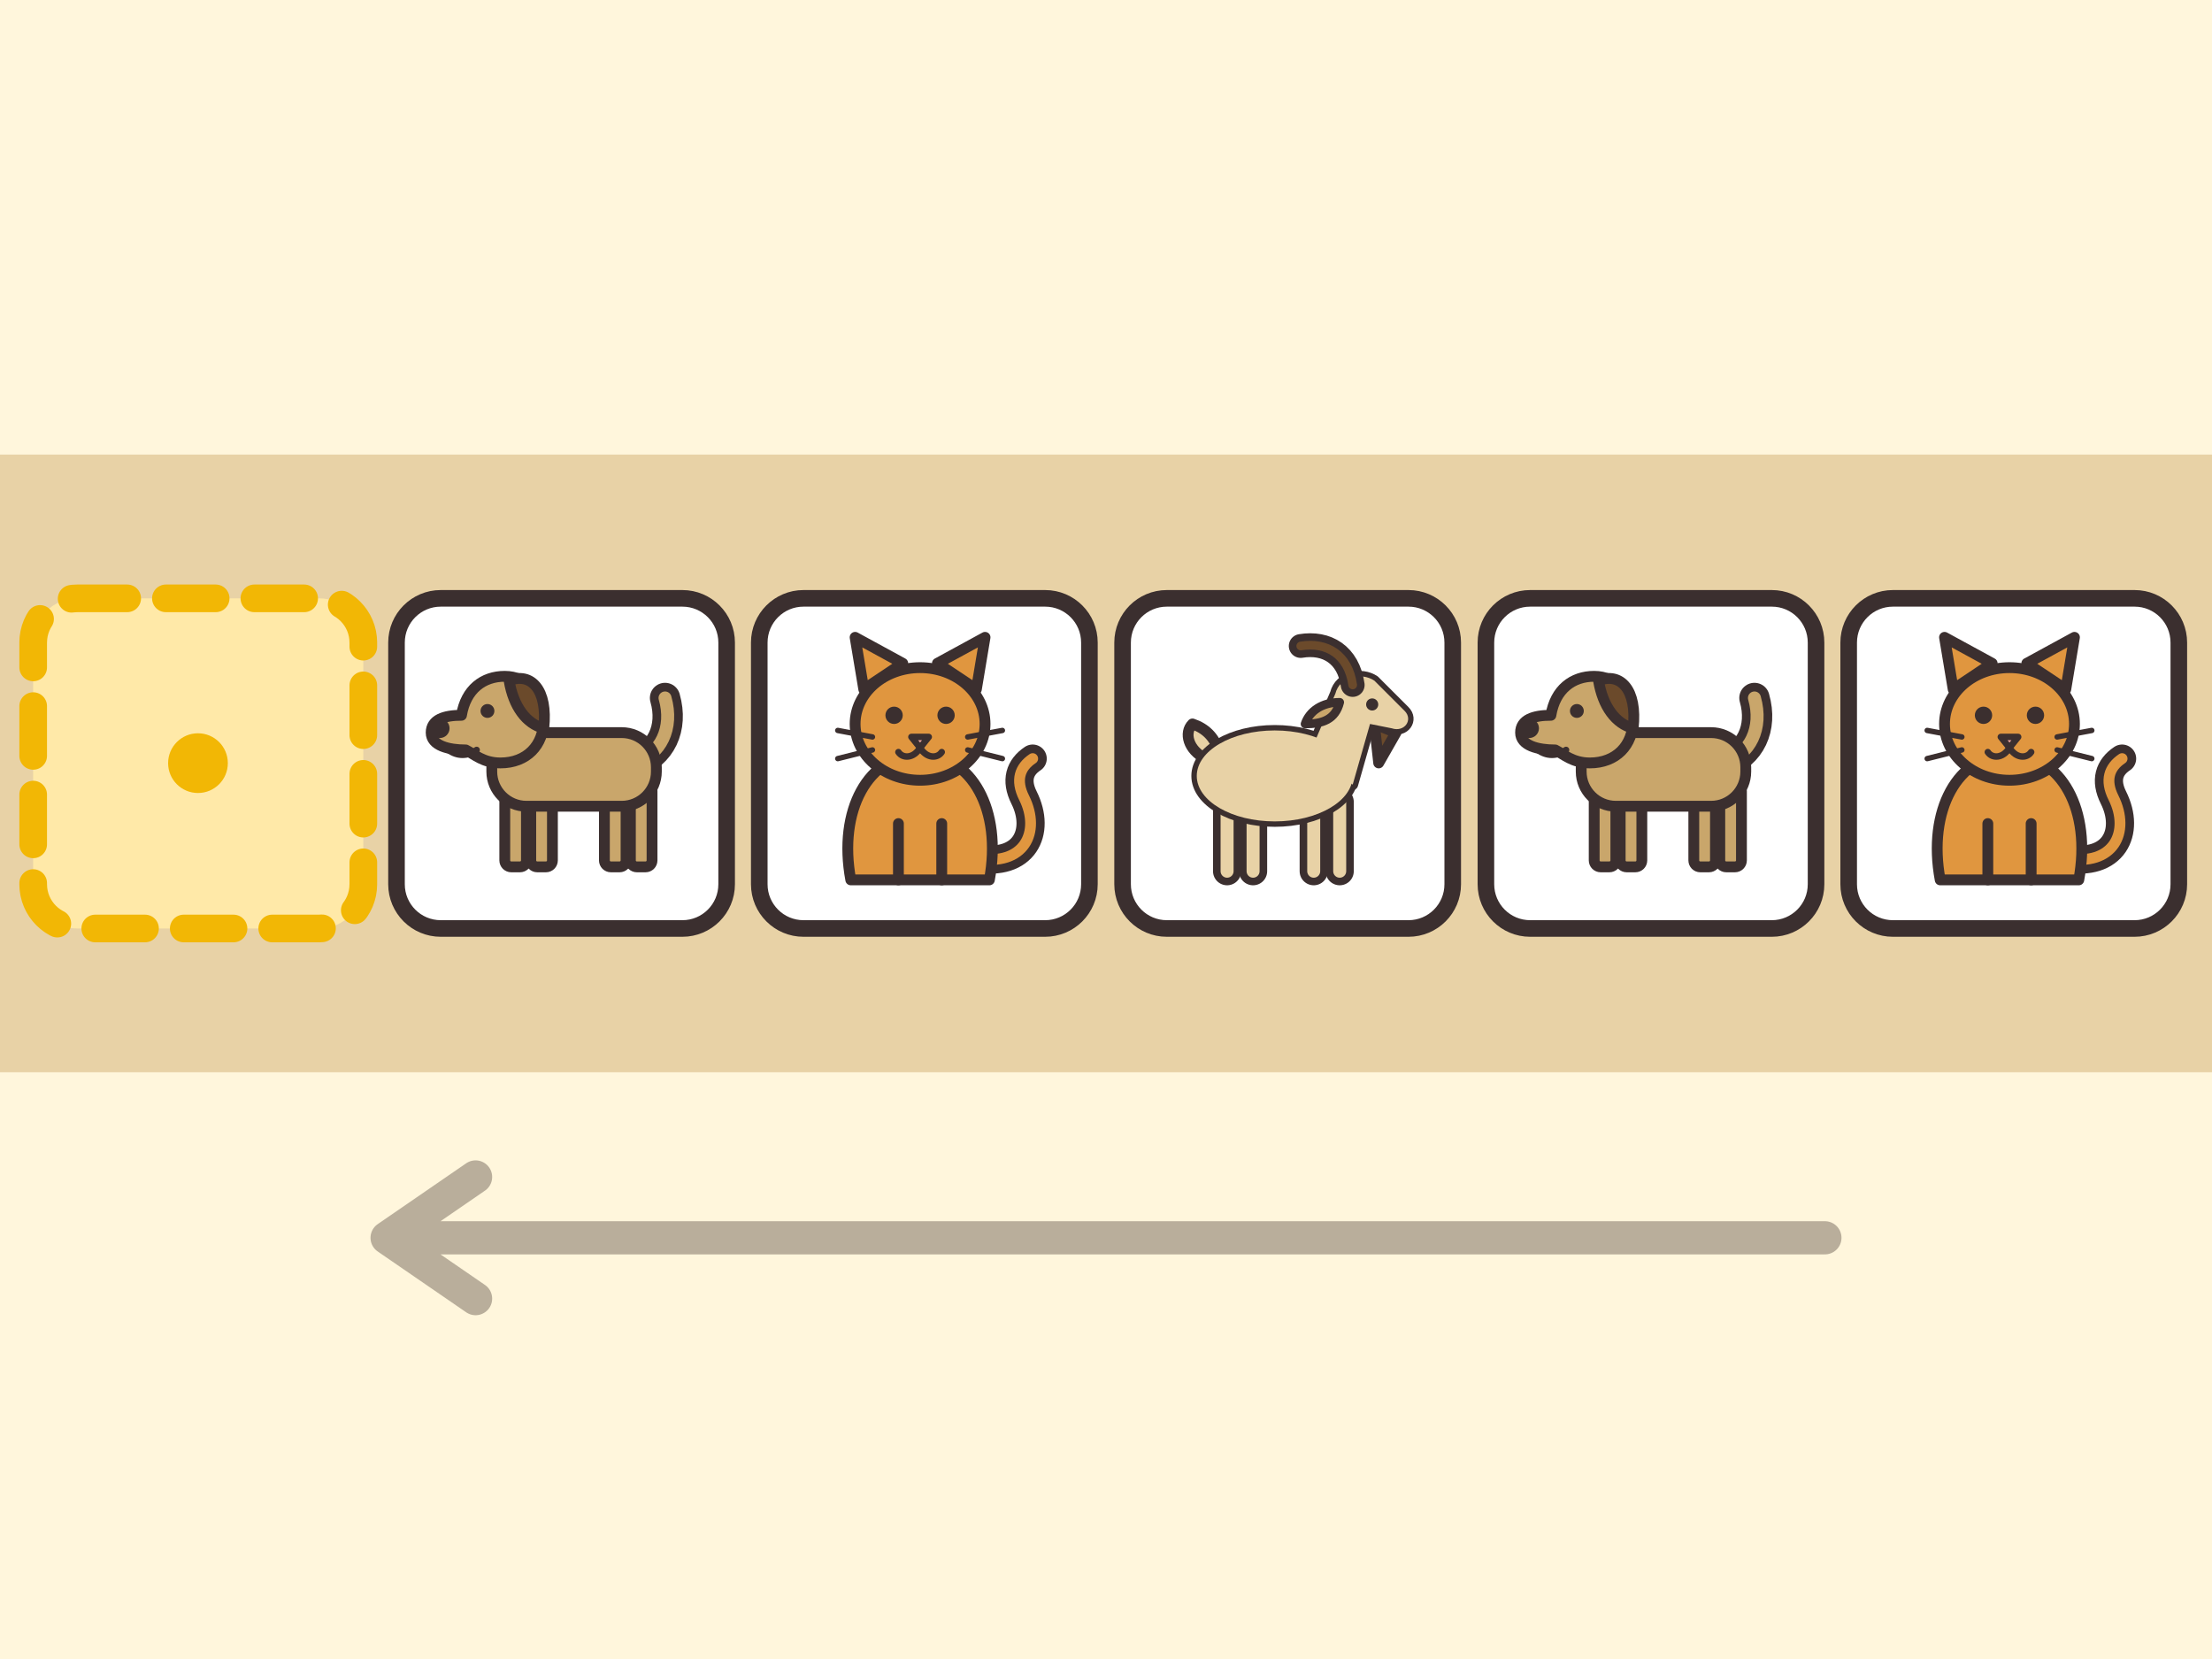
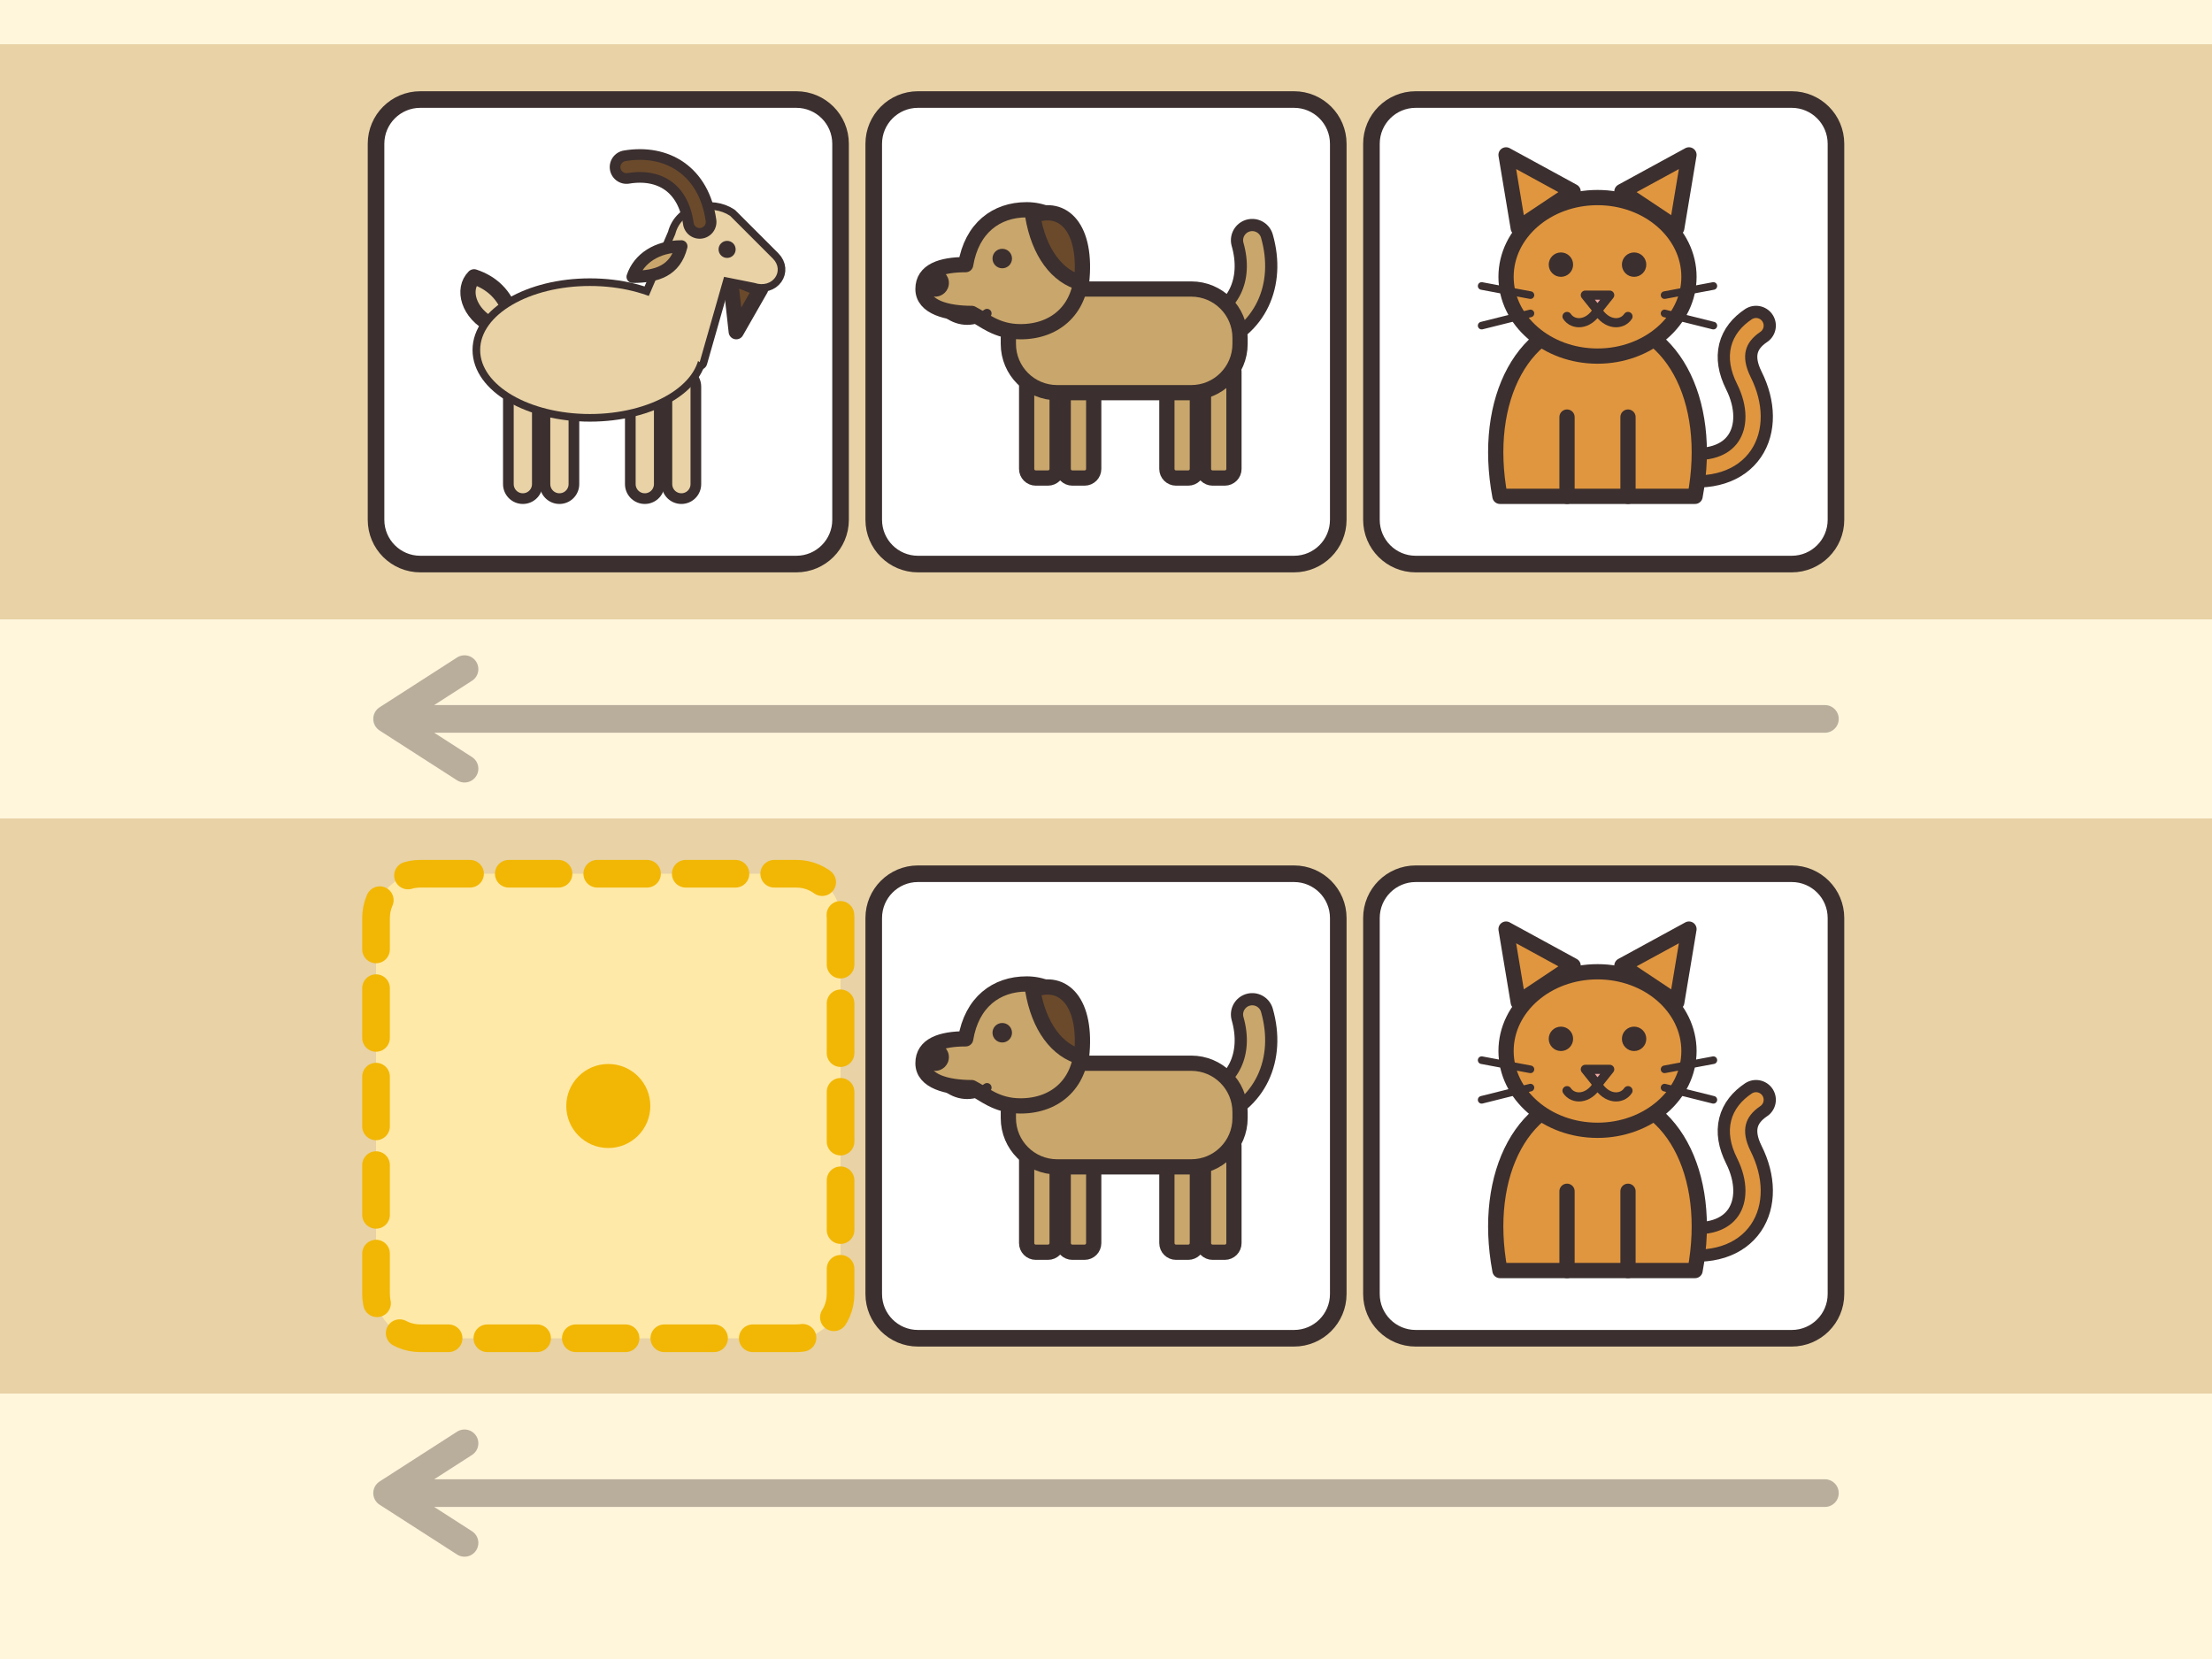
<svg xmlns="http://www.w3.org/2000/svg" viewBox="0 0 400 300">
  <rect width="400" height="300" fill="#fff6dc" />
-   <rect x="0" y="82.2" width="400" height="111.7" fill="#e8d2a6" />
-   <rect x="334.3" y="108.2" width="59.7" height="59.7" rx="8" fill="#ffffff" stroke="#3b2f2f" stroke-width="3" />
-   <g transform="translate(339.1 112.9) scale(0.3916)">
+   <rect x="0" y="8.0" width="400" height="104.0" fill="#e8d2a6" />
+   <rect x="248.0" y="18.0" width="84.0" height="84.0" rx="8" fill="#ffffff" stroke="#3b2f2f" stroke-width="3" />
+   <g transform="translate(254.7 24.7) scale(0.5513)">
    <g stroke="#3b2f2f" stroke-width="5" stroke-linejoin="round" stroke-linecap="round">
      <path d="M88 108c22 4 30-12 22-28-4-8-2-14 4-18" fill="none" stroke-width="13" />
      <path d="M88 108c22 4 30-12 22-28-4-8-2-14 4-18" fill="none" stroke="#e0963f" stroke-width="5" />
      <path d="M30 118c-6-32 8-58 32-58s38 26 32 58z" fill="#e0963f" />
      <path d="M52 118V92M72 118V92" fill="none" />
      <path d="M36 30l-4-24 22 12zM88 30l4-24-22 12z" fill="#e0963f" />
      <ellipse cx="62" cy="46" rx="30" ry="26" fill="#e0963f" />
      <circle cx="50" cy="42" r="4" fill="#3b2f2f" stroke="none" />
      <circle cx="74" cy="42" r="4" fill="#3b2f2f" stroke="none" />
      <path d="M58 52h8l-4 5z" fill="#f2a7a0" stroke-width="3" />
      <path d="M62 57c-3 5-8 5-10 2M62 57c3 5 8 5 10 2" fill="none" stroke-width="3" />
      <path d="M40 52l-16-3M40 58l-16 4M84 52l16-3M84 58l16 4" fill="none" stroke-width="2.5" />
    </g>
  </g>
-   <rect x="268.7" y="108.2" width="59.7" height="59.7" rx="8" fill="#ffffff" stroke="#3b2f2f" stroke-width="3" />
-   <g transform="translate(273.4 112.9) scale(0.3916)">
+   <rect x="158.0" y="18.0" width="84.0" height="84.0" rx="8" fill="#ffffff" stroke="#3b2f2f" stroke-width="3" />
+   <g transform="translate(164.7 24.7) scale(0.5513)">
    <path d="M98 64c12-4 18-16 14-30" fill="none" stroke="#3b2f2f" stroke-width="14" stroke-linecap="round" stroke-linejoin="round" />
    <path d="M98 64c12-4 18-16 14-30" fill="none" stroke="#c9a66b" stroke-width="6" stroke-linecap="round" stroke-linejoin="round" />
    <g stroke="#3b2f2f" stroke-width="5" stroke-linejoin="round" stroke-linecap="round">
      <rect x="38" y="74" width="10" height="38" rx="3" fill="#c9a66b" />
      <rect x="50" y="74" width="10" height="38" rx="3" fill="#c9a66b" />
      <rect x="84" y="74" width="10" height="38" rx="3" fill="#c9a66b" />
      <rect x="96" y="74" width="10" height="38" rx="3" fill="#c9a66b" />
      <rect x="32" y="50" width="76" height="34" rx="16" fill="#c9a66b" />
      <path d="M4 50c0-6 6-8 14-8 2-12 10-18 20-18s18 8 18 20-8 20-20 20c-8 0-12-4-16-6-8 0-16-2-16-8z" fill="#c9a66b" />
      <path d="M40 26c10-4 18 4 16 22-8-2-14-10-16-22z" fill="#6b4a2b" />
    </g>
    <circle cx="8" cy="48" r="4.5" fill="#3b2f2f" />
    <circle cx="30" cy="40" r="3.2" fill="#3b2f2f" />
    <path d="M12 58c4 3 9 3 13 0" fill="none" stroke="#3b2f2f" stroke-width="3" stroke-linecap="round" />
  </g>
-   <rect x="203.0" y="108.2" width="59.7" height="59.7" rx="8" fill="#ffffff" stroke="#3b2f2f" stroke-width="3" />
-   <g transform="translate(207.8 112.9) scale(0.3916)">
+   <rect x="68.0" y="18.0" width="84.0" height="84.0" rx="8" fill="#ffffff" stroke="#3b2f2f" stroke-width="3" />
+   <g transform="translate(74.7 24.7) scale(0.5513)">
    <g stroke="#3b2f2f" stroke-width="5" stroke-linejoin="round" stroke-linecap="round">
      <path d="M36 82V114" fill="none" stroke-width="13" />
      <path d="M36 82V114" fill="none" stroke="#e8d2a6" stroke-width="6" />
      <path d="M48 84V114" fill="none" stroke-width="13" />
      <path d="M48 84V114" fill="none" stroke="#e8d2a6" stroke-width="6" />
      <path d="M76 84V114" fill="none" stroke-width="13" />
      <path d="M76 84V114" fill="none" stroke="#e8d2a6" stroke-width="6" />
      <path d="M88 82V114" fill="none" stroke-width="13" />
      <path d="M88 82V114" fill="none" stroke="#e8d2a6" stroke-width="6" />
      <path d="M26 62c-8-4-10-12-6-16 6 2 10 6 12 12z" fill="#e8d2a6" />
      <path d="M104 46l2 18 8-14z" fill="#6b4a2b" />
      <ellipse cx="58" cy="70" rx="36" ry="21" fill="#e8d2a6" />
      <path d="M74 60L86 32c2-8 12-10 18-6l14 14c4 4 0 10-6 8l-10-2-8 28z" fill="#e8d2a6" />
      <ellipse cx="58" cy="70" rx="36" ry="21" fill="#e8d2a6" stroke="none" />
      <path d="M74 60L86 32c2-8 12-10 18-6l14 14c4 4 0 10-6 8l-10-2-8 28z" fill="#e8d2a6" stroke="none" />
      <path d="M94 28C92 14 82 8 70 10" fill="none" stroke-width="11" />
      <path d="M94 28C92 14 82 8 70 10" fill="none" stroke="#6b4a2b" stroke-width="4" />
      <path d="M88 36c-8 0-14 4-16 10 8 0 14-2 16-10z" fill="#c9a66b" stroke-width="4" />
      <circle cx="103" cy="37" r="2.8" fill="#3b2f2f" stroke="none" />
    </g>
  </g>
-   <rect x="137.3" y="108.2" width="59.7" height="59.7" rx="8" fill="#ffffff" stroke="#3b2f2f" stroke-width="3" />
-   <g transform="translate(142.1 112.9) scale(0.3916)">
+   <path d="M330 130.0H70M84 121.0L70 130.0L84 139.0" fill="none" stroke="#b9ae9b" stroke-width="5" stroke-linecap="round" stroke-linejoin="round" />
+   <rect x="0" y="148.0" width="400" height="104.0" fill="#e8d2a6" />
+   <rect x="248.0" y="158.0" width="84.0" height="84.0" rx="8" fill="#ffffff" stroke="#3b2f2f" stroke-width="3" />
+   <g transform="translate(254.7 164.7) scale(0.5513)">
    <g stroke="#3b2f2f" stroke-width="5" stroke-linejoin="round" stroke-linecap="round">
      <path d="M88 108c22 4 30-12 22-28-4-8-2-14 4-18" fill="none" stroke-width="13" />
      <path d="M88 108c22 4 30-12 22-28-4-8-2-14 4-18" fill="none" stroke="#e0963f" stroke-width="5" />
      <path d="M30 118c-6-32 8-58 32-58s38 26 32 58z" fill="#e0963f" />
      <path d="M52 118V92M72 118V92" fill="none" />
      <path d="M36 30l-4-24 22 12zM88 30l4-24-22 12z" fill="#e0963f" />
      <ellipse cx="62" cy="46" rx="30" ry="26" fill="#e0963f" />
      <circle cx="50" cy="42" r="4" fill="#3b2f2f" stroke="none" />
      <circle cx="74" cy="42" r="4" fill="#3b2f2f" stroke="none" />
      <path d="M58 52h8l-4 5z" fill="#f2a7a0" stroke-width="3" />
      <path d="M62 57c-3 5-8 5-10 2M62 57c3 5 8 5 10 2" fill="none" stroke-width="3" />
      <path d="M40 52l-16-3M40 58l-16 4M84 52l16-3M84 58l16 4" fill="none" stroke-width="2.5" />
    </g>
  </g>
-   <rect x="71.7" y="108.2" width="59.7" height="59.7" rx="8" fill="#ffffff" stroke="#3b2f2f" stroke-width="3" />
-   <g transform="translate(76.4 112.9) scale(0.3916)">
+   <rect x="158.0" y="158.0" width="84.0" height="84.0" rx="8" fill="#ffffff" stroke="#3b2f2f" stroke-width="3" />
+   <g transform="translate(164.7 164.7) scale(0.5513)">
    <path d="M98 64c12-4 18-16 14-30" fill="none" stroke="#3b2f2f" stroke-width="14" stroke-linecap="round" stroke-linejoin="round" />
    <path d="M98 64c12-4 18-16 14-30" fill="none" stroke="#c9a66b" stroke-width="6" stroke-linecap="round" stroke-linejoin="round" />
    <g stroke="#3b2f2f" stroke-width="5" stroke-linejoin="round" stroke-linecap="round">
      <rect x="38" y="74" width="10" height="38" rx="3" fill="#c9a66b" />
      <rect x="50" y="74" width="10" height="38" rx="3" fill="#c9a66b" />
      <rect x="84" y="74" width="10" height="38" rx="3" fill="#c9a66b" />
      <rect x="96" y="74" width="10" height="38" rx="3" fill="#c9a66b" />
      <rect x="32" y="50" width="76" height="34" rx="16" fill="#c9a66b" />
      <path d="M4 50c0-6 6-8 14-8 2-12 10-18 20-18s18 8 18 20-8 20-20 20c-8 0-12-4-16-6-8 0-16-2-16-8z" fill="#c9a66b" />
      <path d="M40 26c10-4 18 4 16 22-8-2-14-10-16-22z" fill="#6b4a2b" />
    </g>
    <circle cx="8" cy="48" r="4.5" fill="#3b2f2f" />
    <circle cx="30" cy="40" r="3.2" fill="#3b2f2f" />
    <path d="M12 58c4 3 9 3 13 0" fill="none" stroke="#3b2f2f" stroke-width="3" stroke-linecap="round" />
  </g>
-   <rect x="6.0" y="108.2" width="59.7" height="59.7" rx="8" fill="#ffe9a8" stroke="#f2b705" stroke-width="5" stroke-dasharray="9 7" stroke-linecap="round" />
-   <circle cx="35.8" cy="138.0" r="5.4" fill="#f2b705" />
-   <path d="M330 223.833H70M86 212.833L70 223.833L86 234.833" fill="none" stroke="#b9ae9b" stroke-width="6" stroke-linecap="round" stroke-linejoin="round" />
+   <rect x="68.0" y="158.0" width="84.0" height="84.0" rx="8" fill="#ffe9a8" stroke="#f2b705" stroke-width="5" stroke-dasharray="9 7" stroke-linecap="round" />
+   <circle cx="110.0" cy="200.0" r="7.6" fill="#f2b705" />
+   <path d="M330 270.0H70M84 261.0L70 270.0L84 279.0" fill="none" stroke="#b9ae9b" stroke-width="5" stroke-linecap="round" stroke-linejoin="round" />
</svg>
